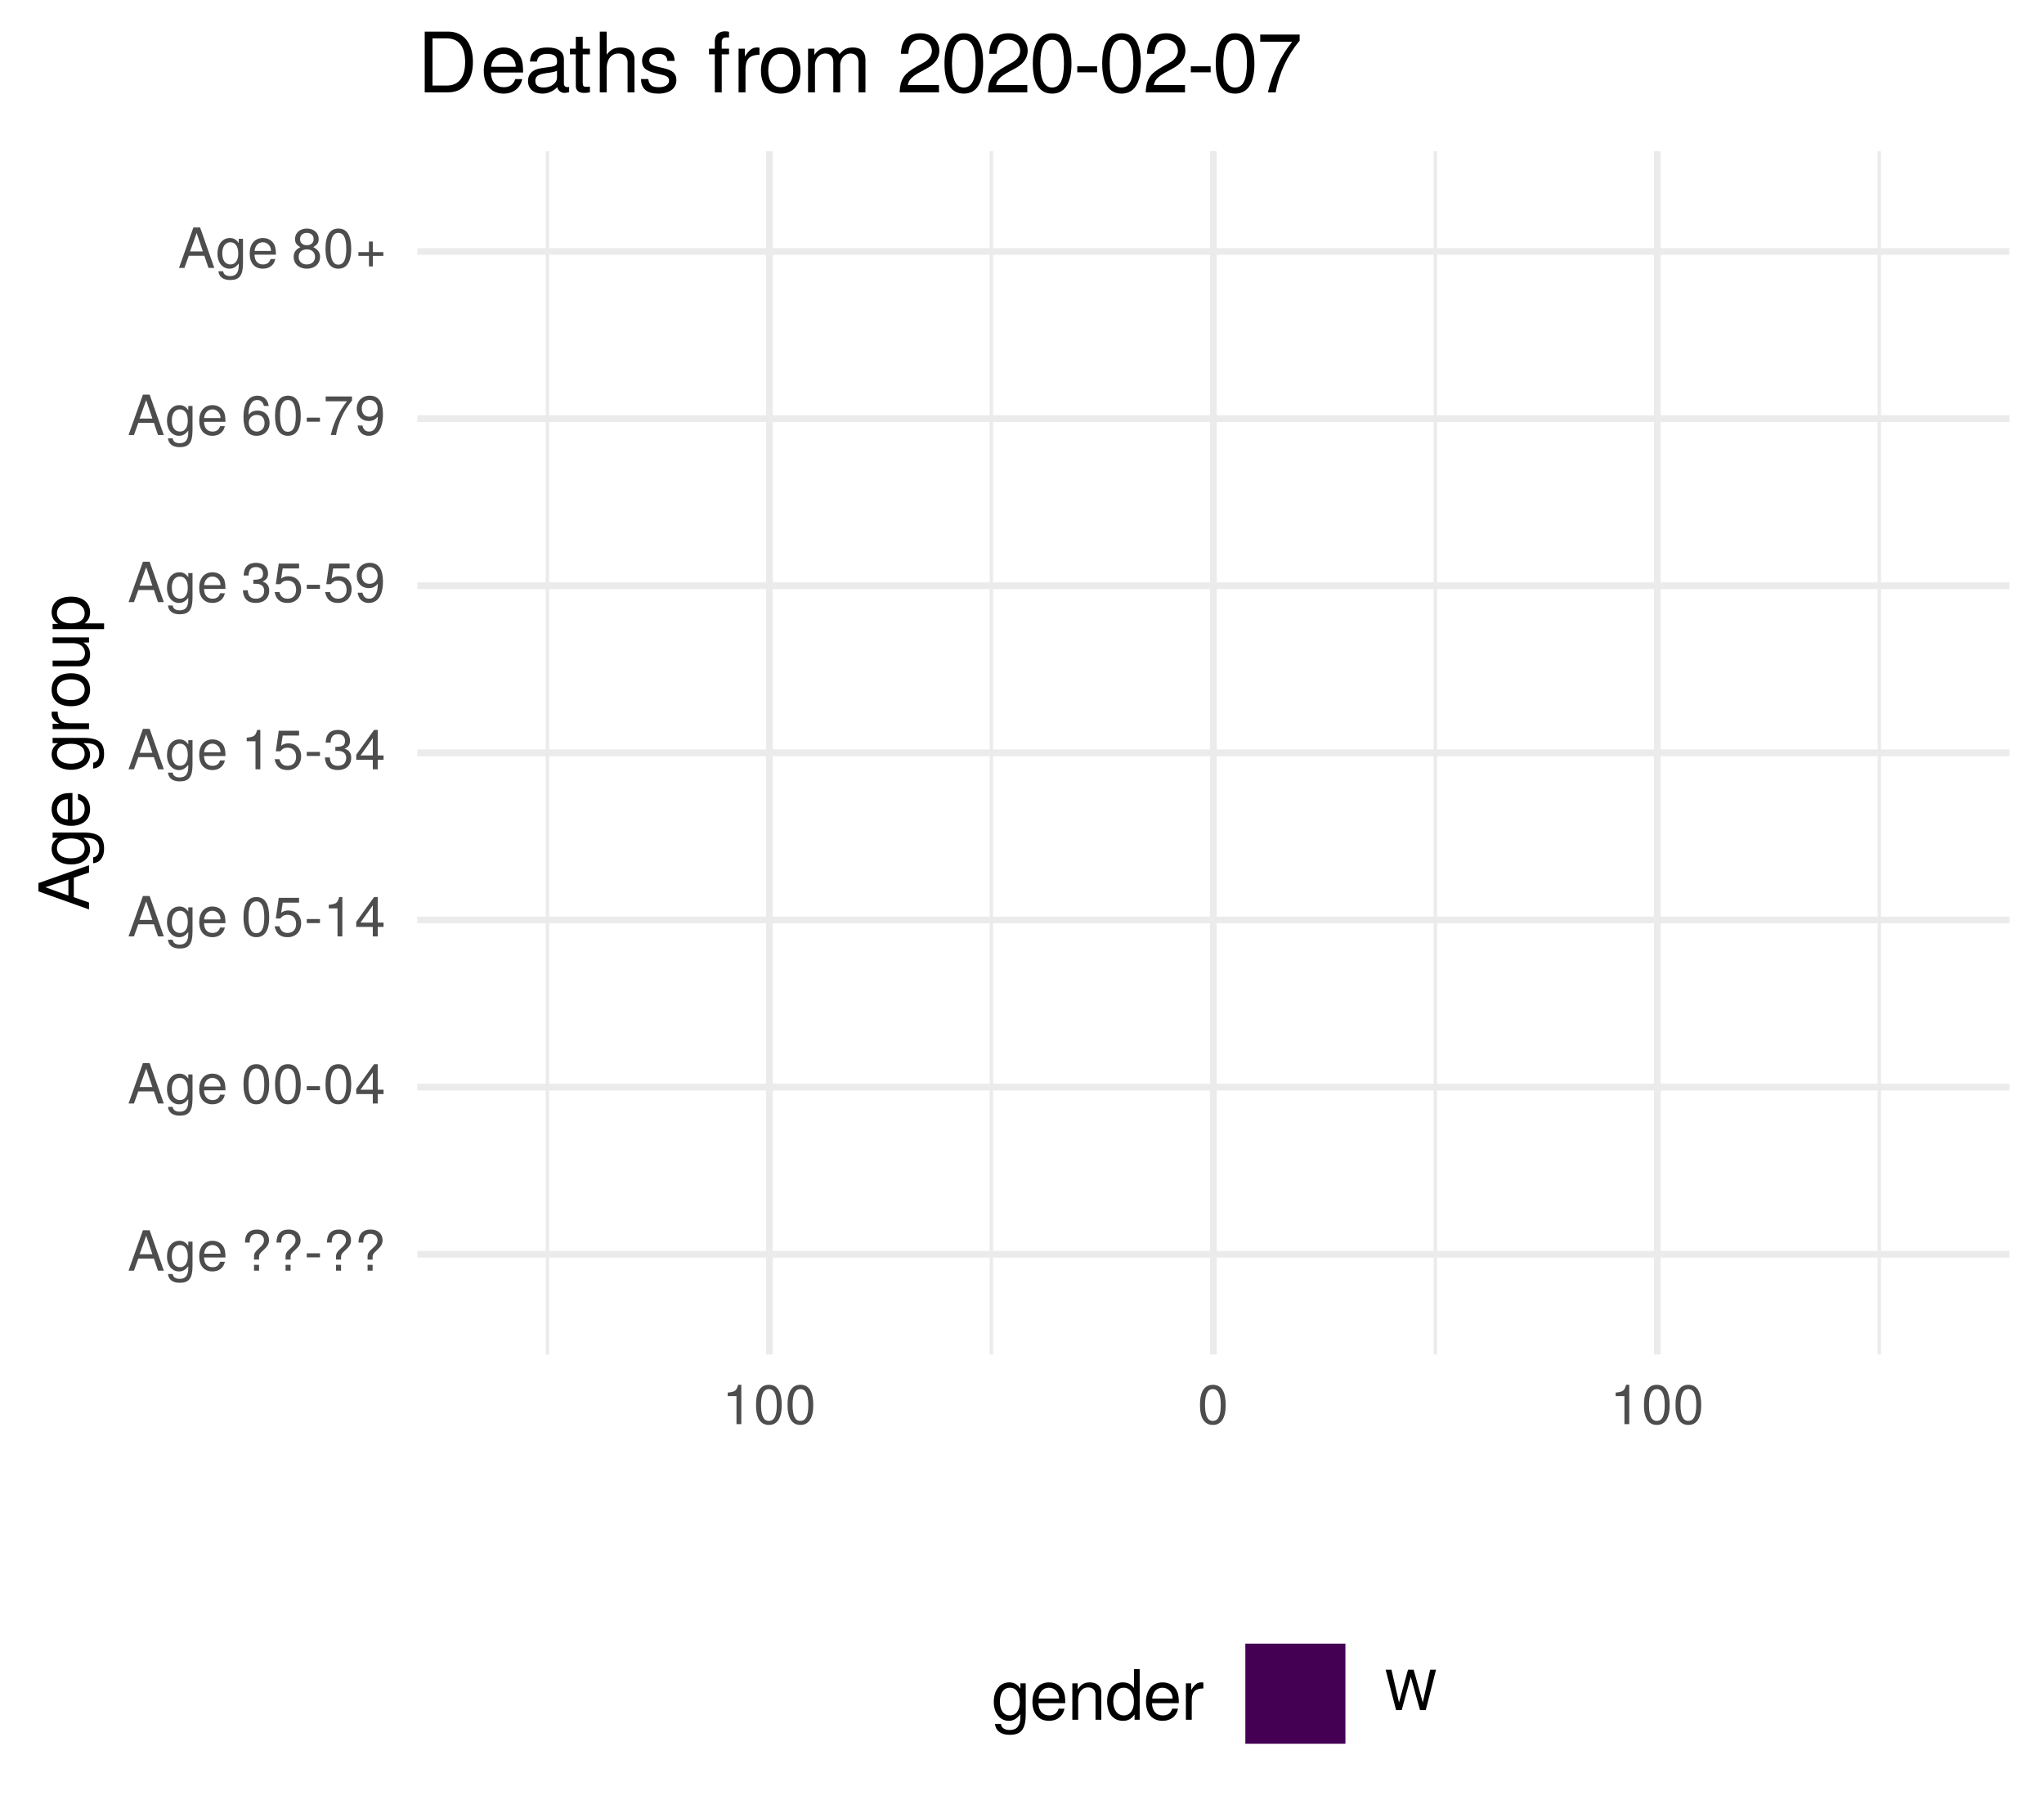
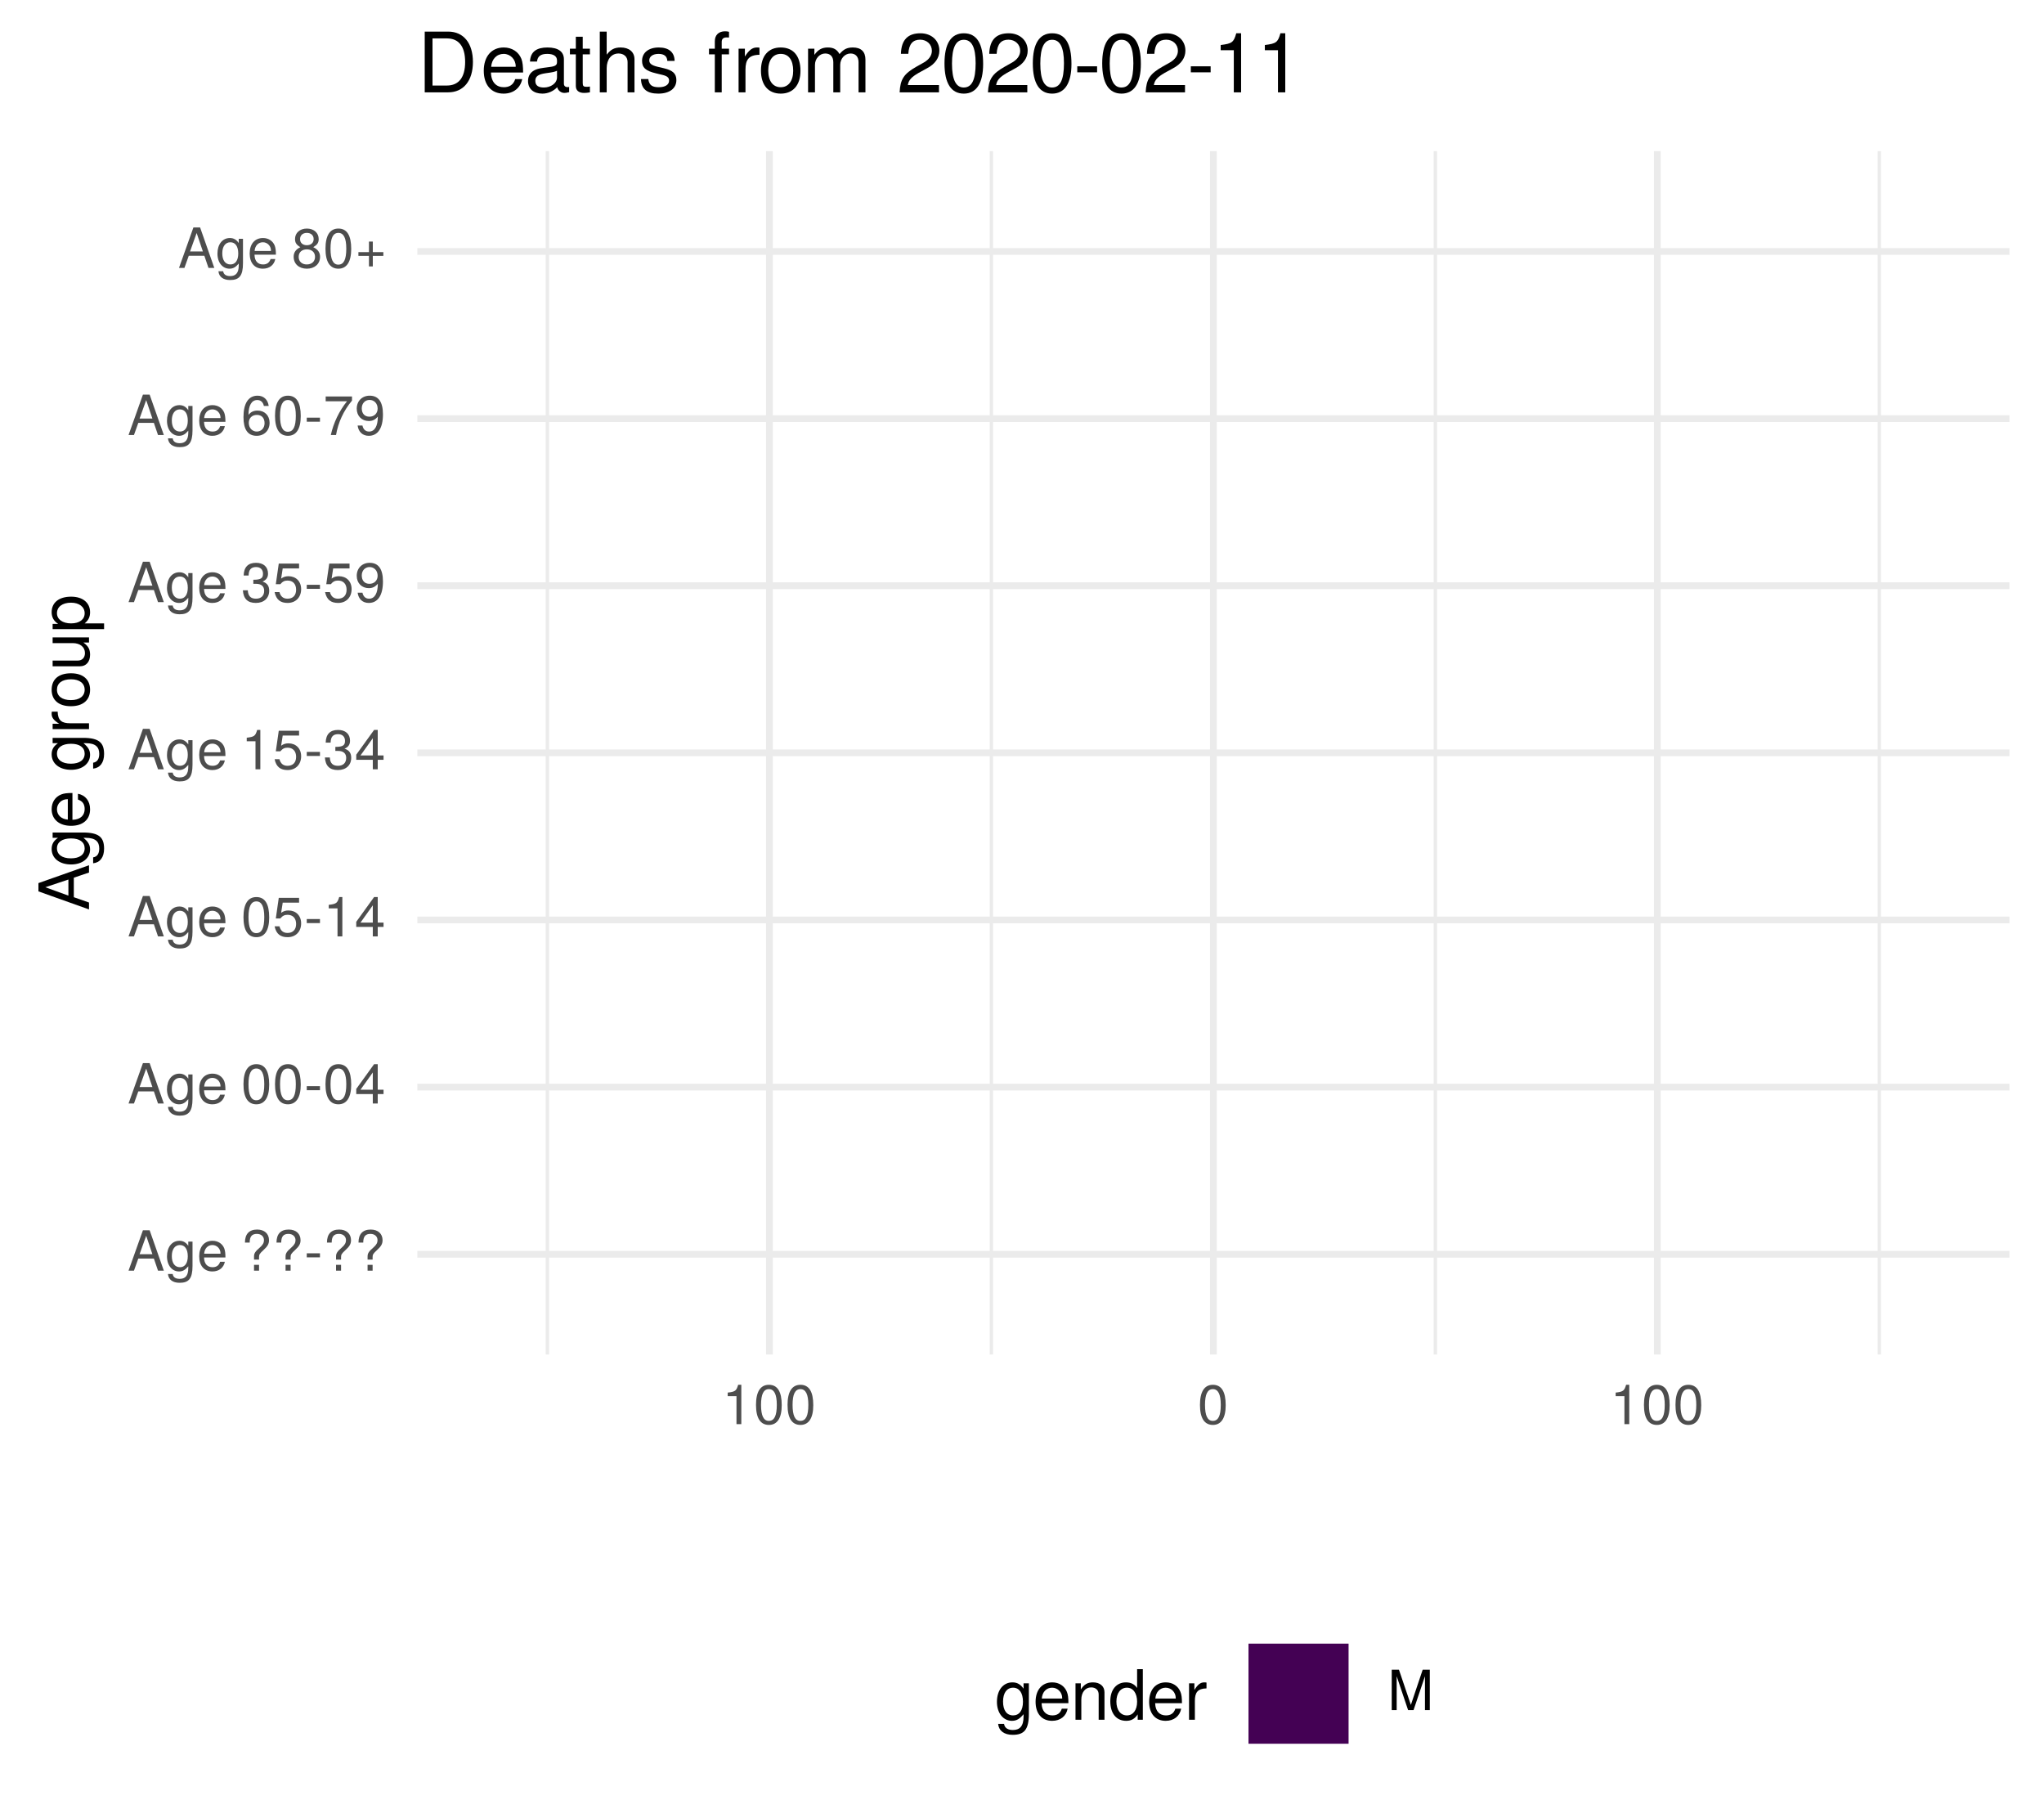
<svg xmlns="http://www.w3.org/2000/svg" xmlns:xlink="http://www.w3.org/1999/xlink" width="324pt" height="288pt" viewBox="0 0 324 288" version="1.1">
  <defs>
    <g>
      <symbol overflow="visible" id="glyph0-0">
        <path style="stroke:none;" d="" />
      </symbol>
      <symbol overflow="visible" id="glyph0-1">
        <path style="stroke:none;" d="M 5.75 0 L 3.5 -6.406 L 2.438 -6.406 L 0.156 0 L 1.016 0 L 1.703 -1.922 L 4.172 -1.922 L 4.828 0 Z M 3.938 -2.609 L 1.906 -2.609 L 2.953 -5.531 Z M 3.938 -2.609 " />
      </symbol>
      <symbol overflow="visible" id="glyph0-2">
        <path style="stroke:none;" d="M 4.297 -0.75 L 4.297 -4.609 L 3.625 -4.609 L 3.625 -3.938 C 3.25 -4.484 2.812 -4.734 2.219 -4.734 C 1.047 -4.734 0.25 -3.75 0.25 -2.266 C 0.25 -0.812 1.078 0.125 2.156 0.125 C 2.734 0.125 3.141 -0.109 3.625 -0.688 L 3.625 -0.391 C 3.625 0.828 3.125 1.297 2.266 1.297 C 1.688 1.297 1.234 1.094 1.156 0.531 L 0.406 0.531 C 0.484 1.406 1.156 1.922 2.25 1.922 C 3.688 1.922 4.297 1.281 4.297 -0.75 Z M 3.547 -2.281 C 3.547 -1.172 3.078 -0.547 2.312 -0.547 C 1.5 -0.547 1.016 -1.188 1.016 -2.312 C 1.016 -3.406 1.516 -4.062 2.297 -4.062 C 3.094 -4.062 3.547 -3.391 3.547 -2.281 Z M 3.547 -2.281 " />
      </symbol>
      <symbol overflow="visible" id="glyph0-3">
        <path style="stroke:none;" d="M 4.516 -2.094 C 4.516 -2.766 4.453 -3.188 4.328 -3.531 C 4.031 -4.281 3.328 -4.734 2.469 -4.734 C 1.172 -4.734 0.359 -3.797 0.359 -2.281 C 0.359 -0.766 1.156 0.125 2.453 0.125 C 3.5 0.125 4.234 -0.469 4.422 -1.406 L 3.672 -1.406 C 3.469 -0.797 3.062 -0.547 2.469 -0.547 C 1.703 -0.547 1.141 -1.031 1.125 -2.094 Z M 3.734 -2.75 C 3.734 -2.75 3.734 -2.703 3.719 -2.688 L 1.141 -2.688 C 1.203 -3.516 1.719 -4.062 2.453 -4.062 C 3.172 -4.062 3.734 -3.469 3.734 -2.75 Z M 3.734 -2.75 " />
      </symbol>
      <symbol overflow="visible" id="glyph0-4">
        <path style="stroke:none;" d="" />
      </symbol>
      <symbol overflow="visible" id="glyph0-5">
        <path style="stroke:none;" d="M 4.422 -4.828 C 4.422 -5.859 3.688 -6.516 2.547 -6.516 C 1.281 -6.516 0.609 -5.812 0.609 -4.453 L 1.359 -4.453 C 1.359 -5.422 1.719 -5.828 2.5 -5.828 C 3.172 -5.828 3.625 -5.422 3.625 -4.828 C 3.625 -4.422 3.438 -4.078 2.969 -3.672 C 2.453 -3.203 2.453 -3.203 2.297 -3 C 2.109 -2.75 2.047 -2.547 2.047 -2.234 L 2.047 -1.75 L 2.844 -1.75 L 2.844 -2.156 C 2.844 -2.547 2.938 -2.703 3.531 -3.25 C 4.203 -3.859 4.422 -4.25 4.422 -4.828 Z M 2.844 0 L 2.844 -0.922 L 2.047 -0.922 L 2.047 0 Z M 2.844 0 " />
      </symbol>
      <symbol overflow="visible" id="glyph0-6">
        <path style="stroke:none;" d="M 2.5 -2.109 L 2.5 -2.75 L 0.406 -2.75 L 0.406 -2.109 Z M 2.5 -2.109 " />
      </symbol>
      <symbol overflow="visible" id="glyph0-7">
        <path style="stroke:none;" d="M 4.453 -3 C 4.453 -5.156 3.781 -6.234 2.422 -6.234 C 1.078 -6.234 0.375 -5.141 0.375 -3.047 C 0.375 -0.953 1.078 0.125 2.422 0.125 C 3.734 0.125 4.453 -0.953 4.453 -3 Z M 3.672 -3.062 C 3.672 -1.297 3.266 -0.516 2.406 -0.516 C 1.578 -0.516 1.172 -1.344 1.172 -3.047 C 1.172 -4.75 1.578 -5.547 2.422 -5.547 C 3.25 -5.547 3.672 -4.734 3.672 -3.062 Z M 3.672 -3.062 " />
      </symbol>
      <symbol overflow="visible" id="glyph0-8">
        <path style="stroke:none;" d="M 4.578 -1.5 L 4.578 -2.188 L 3.656 -2.188 L 3.656 -6.234 L 3.078 -6.234 L 0.25 -2.312 L 0.25 -1.5 L 2.875 -1.5 L 2.875 0 L 3.656 0 L 3.656 -1.5 Z M 2.875 -2.188 L 0.922 -2.188 L 2.875 -4.922 Z M 2.875 -2.188 " />
      </symbol>
      <symbol overflow="visible" id="glyph0-9">
        <path style="stroke:none;" d="M 4.516 -2.062 C 4.516 -3.297 3.688 -4.109 2.5 -4.109 C 2.062 -4.109 1.703 -4 1.344 -3.734 L 1.594 -5.344 L 4.188 -5.344 L 4.188 -6.109 L 0.969 -6.109 L 0.5 -2.844 L 1.219 -2.844 C 1.578 -3.266 1.875 -3.422 2.359 -3.422 C 3.188 -3.422 3.719 -2.891 3.719 -1.969 C 3.719 -1.062 3.203 -0.547 2.359 -0.547 C 1.688 -0.547 1.266 -0.891 1.078 -1.594 L 0.312 -1.594 C 0.562 -0.359 1.266 0.125 2.375 0.125 C 3.641 0.125 4.516 -0.75 4.516 -2.062 Z M 4.516 -2.062 " />
      </symbol>
      <symbol overflow="visible" id="glyph0-10">
        <path style="stroke:none;" d="M 3.047 0 L 3.047 -6.234 L 2.547 -6.234 C 2.266 -5.281 2.094 -5.141 0.891 -5 L 0.891 -4.438 L 2.281 -4.438 L 2.281 0 Z M 3.047 0 " />
      </symbol>
      <symbol overflow="visible" id="glyph0-11">
        <path style="stroke:none;" d="M 4.453 -1.812 C 4.453 -2.562 4.141 -3.016 3.391 -3.266 C 3.969 -3.5 4.266 -3.891 4.266 -4.516 C 4.266 -5.594 3.547 -6.234 2.359 -6.234 C 1.109 -6.234 0.438 -5.547 0.406 -4.219 L 1.188 -4.219 C 1.203 -5.141 1.578 -5.562 2.375 -5.562 C 3.062 -5.562 3.469 -5.156 3.469 -4.5 C 3.469 -3.828 3.188 -3.547 1.938 -3.547 L 1.938 -2.906 L 2.359 -2.906 C 3.219 -2.906 3.656 -2.5 3.656 -1.797 C 3.656 -1.016 3.172 -0.547 2.359 -0.547 C 1.516 -0.547 1.109 -0.969 1.062 -1.875 L 0.281 -1.875 C 0.375 -0.5 1.062 0.125 2.344 0.125 C 3.625 0.125 4.453 -0.641 4.453 -1.812 Z M 4.453 -1.812 " />
      </symbol>
      <symbol overflow="visible" id="glyph0-12">
        <path style="stroke:none;" d="M 4.484 -3.266 C 4.484 -5.219 3.797 -6.234 2.375 -6.234 C 1.188 -6.234 0.328 -5.391 0.328 -4.172 C 0.328 -3.016 1.125 -2.219 2.25 -2.219 C 2.844 -2.219 3.266 -2.438 3.672 -2.922 C 3.672 -1.406 3.172 -0.547 2.281 -0.547 C 1.734 -0.547 1.359 -0.891 1.234 -1.5 L 0.469 -1.5 C 0.609 -0.469 1.281 0.125 2.234 0.125 C 3.688 0.125 4.484 -1.109 4.484 -3.266 Z M 3.641 -4.188 C 3.641 -3.422 3.094 -2.906 2.344 -2.906 C 1.594 -2.906 1.125 -3.391 1.125 -4.234 C 1.125 -5.016 1.656 -5.562 2.359 -5.562 C 3.094 -5.562 3.641 -5 3.641 -4.188 Z M 3.641 -4.188 " />
      </symbol>
      <symbol overflow="visible" id="glyph0-13">
        <path style="stroke:none;" d="M 4.516 -1.938 C 4.516 -3.094 3.719 -3.875 2.609 -3.875 C 1.984 -3.875 1.5 -3.641 1.172 -3.188 C 1.172 -4.703 1.672 -5.547 2.562 -5.547 C 3.109 -5.547 3.484 -5.203 3.609 -4.609 L 4.375 -4.609 C 4.234 -5.625 3.562 -6.234 2.609 -6.234 C 1.156 -6.234 0.375 -5.016 0.375 -2.844 C 0.375 -0.891 1.047 0.125 2.469 0.125 C 3.656 0.125 4.516 -0.719 4.516 -1.938 Z M 3.719 -1.875 C 3.719 -1.094 3.188 -0.547 2.484 -0.547 C 1.766 -0.547 1.219 -1.125 1.219 -1.922 C 1.219 -2.688 1.734 -3.188 2.5 -3.188 C 3.25 -3.188 3.719 -2.703 3.719 -1.875 Z M 3.719 -1.875 " />
      </symbol>
      <symbol overflow="visible" id="glyph0-14">
        <path style="stroke:none;" d="M 4.578 -5.453 L 4.578 -6.109 L 0.406 -6.109 L 0.406 -5.344 L 3.781 -5.344 C 2.531 -3.781 1.656 -1.953 1.219 0 L 2.047 0 C 2.391 -2.016 3.266 -3.891 4.578 -5.453 Z M 4.578 -5.453 " />
      </symbol>
      <symbol overflow="visible" id="glyph0-15">
        <path style="stroke:none;" d="M 4.516 -1.766 C 4.516 -2.453 4.156 -2.938 3.438 -3.281 C 4.078 -3.672 4.297 -3.984 4.297 -4.578 C 4.297 -5.547 3.531 -6.234 2.422 -6.234 C 1.312 -6.234 0.547 -5.547 0.547 -4.578 C 0.547 -4 0.75 -3.672 1.391 -3.281 C 0.672 -2.938 0.328 -2.453 0.328 -1.766 C 0.328 -0.625 1.188 0.125 2.422 0.125 C 3.656 0.125 4.516 -0.625 4.516 -1.766 Z M 3.5 -4.562 C 3.5 -3.969 3.062 -3.594 2.422 -3.594 C 1.766 -3.594 1.344 -3.969 1.344 -4.562 C 1.344 -5.156 1.766 -5.547 2.422 -5.547 C 3.078 -5.547 3.5 -5.156 3.5 -4.562 Z M 3.719 -1.75 C 3.719 -1.016 3.188 -0.547 2.406 -0.547 C 1.641 -0.547 1.125 -1.016 1.125 -1.75 C 1.125 -2.484 1.641 -2.938 2.422 -2.938 C 3.188 -2.938 3.719 -2.484 3.719 -1.75 Z M 3.719 -1.75 " />
      </symbol>
      <symbol overflow="visible" id="glyph0-16">
        <path style="stroke:none;" d="M 4.547 -1.906 L 4.547 -2.5 L 2.875 -2.5 L 2.875 -4.172 L 2.266 -4.172 L 2.266 -2.5 L 0.594 -2.5 L 0.594 -1.906 L 2.266 -1.906 L 2.266 -0.234 L 2.875 -0.234 L 2.875 -1.906 Z M 4.547 -1.906 " />
      </symbol>
      <symbol overflow="visible" id="glyph0-17">
-         <path style="stroke:none;" d="M 8.172 -6.406 L 7.25 -6.406 L 6.078 -1.203 L 4.625 -6.406 L 3.734 -6.406 L 2.312 -1.203 L 1.109 -6.406 L 0.188 -6.406 L 1.844 0 L 2.734 0 L 4.172 -5.266 L 5.641 0 L 6.547 0 Z M 8.172 -6.406 " />
+         <path style="stroke:none;" d="M 6.688 0 L 6.688 -6.406 L 5.562 -6.406 L 3.688 -0.828 L 1.797 -6.406 L 0.656 -6.406 L 0.656 0 L 1.438 0 L 1.438 -5.375 L 3.25 0 L 4.109 0 L 5.922 -5.375 L 5.922 0 Z M 6.688 0 " />
      </symbol>
      <symbol overflow="visible" id="glyph1-0">
        <path style="stroke:none;" d="" />
      </symbol>
      <symbol overflow="visible" id="glyph1-1">
        <path style="stroke:none;" d="M 0 -7.188 L -8.016 -4.359 L -8.016 -3.047 L 0 -0.188 L 0 -1.281 L -2.406 -2.125 L -2.406 -5.219 L 0 -6.031 Z M -3.266 -4.922 L -3.266 -2.375 L -6.922 -3.703 Z M -3.266 -4.922 " />
      </symbol>
      <symbol overflow="visible" id="glyph1-2">
        <path style="stroke:none;" d="M -0.953 -5.375 L -5.766 -5.375 L -5.766 -4.531 L -4.922 -4.531 C -5.609 -4.062 -5.922 -3.516 -5.922 -2.766 C -5.922 -1.312 -4.703 -0.312 -2.828 -0.312 C -1.016 -0.312 0.172 -1.344 0.172 -2.688 C 0.172 -3.422 -0.141 -3.922 -0.875 -4.531 L -0.484 -4.531 C 1.047 -4.531 1.625 -3.906 1.625 -2.844 C 1.625 -2.109 1.359 -1.547 0.656 -1.438 L 0.656 -0.5 C 1.75 -0.609 2.391 -1.453 2.391 -2.812 C 2.391 -4.609 1.594 -5.375 -0.953 -5.375 Z M -2.844 -4.438 C -1.469 -4.438 -0.688 -3.844 -0.688 -2.875 C -0.688 -1.875 -1.484 -1.281 -2.875 -1.281 C -4.266 -1.281 -5.078 -1.891 -5.078 -2.875 C -5.078 -3.859 -4.25 -4.438 -2.844 -4.438 Z M -2.844 -4.438 " />
      </symbol>
      <symbol overflow="visible" id="glyph1-3">
        <path style="stroke:none;" d="M -2.625 -5.641 C -3.453 -5.641 -3.984 -5.578 -4.406 -5.406 C -5.359 -5.031 -5.922 -4.156 -5.922 -3.078 C -5.922 -1.469 -4.734 -0.438 -2.844 -0.438 C -0.953 -0.438 0.172 -1.438 0.172 -3.062 C 0.172 -4.375 -0.578 -5.297 -1.75 -5.516 L -1.75 -4.594 C -0.984 -4.344 -0.688 -3.828 -0.688 -3.094 C -0.688 -2.141 -1.297 -1.422 -2.625 -1.391 Z M -3.438 -4.656 C -3.438 -4.656 -3.391 -4.656 -3.359 -4.656 L -3.359 -1.422 C -4.391 -1.5 -5.078 -2.141 -5.078 -3.062 C -5.078 -3.969 -4.328 -4.656 -3.438 -4.656 Z M -3.438 -4.656 " />
      </symbol>
      <symbol overflow="visible" id="glyph1-4">
        <path style="stroke:none;" d="" />
      </symbol>
      <symbol overflow="visible" id="glyph1-5">
        <path style="stroke:none;" d="M -4.969 -3.531 L -5.891 -3.531 C -5.922 -3.375 -5.922 -3.297 -5.922 -3.172 C -5.922 -2.578 -5.578 -2.141 -4.719 -1.609 L -5.766 -1.609 L -5.766 -0.766 L 0 -0.766 L 0 -1.688 L -2.984 -1.688 C -4.297 -1.688 -4.938 -2.109 -4.969 -3.531 Z M -4.969 -3.531 " />
      </symbol>
      <symbol overflow="visible" id="glyph1-6">
        <path style="stroke:none;" d="M -2.844 -5.609 C -4.828 -5.609 -5.922 -4.656 -5.922 -2.984 C -5.922 -1.375 -4.812 -0.391 -2.875 -0.391 C -0.953 -0.391 0.172 -1.359 0.172 -3 C 0.172 -4.625 -0.953 -5.609 -2.844 -5.609 Z M -2.844 -4.656 C -1.5 -4.656 -0.688 -4.016 -0.688 -3 C -0.688 -1.984 -1.484 -1.359 -2.875 -1.359 C -4.266 -1.359 -5.078 -1.984 -5.078 -3 C -5.078 -4.031 -4.281 -4.656 -2.844 -4.656 Z M -2.844 -4.656 " />
      </symbol>
      <symbol overflow="visible" id="glyph1-7">
        <path style="stroke:none;" d="M 0 -5.297 L -5.766 -5.297 L -5.766 -4.391 L -2.578 -4.391 C -1.406 -4.391 -0.641 -3.766 -0.641 -2.812 C -0.641 -2.094 -1.078 -1.625 -1.766 -1.625 L -5.766 -1.625 L -5.766 -0.719 L -1.406 -0.719 C -0.453 -0.719 0.172 -1.438 0.172 -2.547 C 0.172 -3.406 -0.125 -3.938 -0.891 -4.484 L 0 -4.484 Z M 0 -5.297 " />
      </symbol>
      <symbol overflow="visible" id="glyph1-8">
        <path style="stroke:none;" d="M -2.828 -5.75 C -4.766 -5.75 -5.922 -4.812 -5.922 -3.281 C -5.922 -2.5 -5.578 -1.875 -4.891 -1.438 L -5.766 -1.438 L -5.766 -0.609 L 2.391 -0.609 L 2.391 -1.516 L -0.688 -1.516 C -0.094 -2 0.172 -2.547 0.172 -3.281 C 0.172 -4.781 -0.984 -5.75 -2.828 -5.75 Z M -2.844 -4.797 C -1.547 -4.797 -0.688 -4.125 -0.688 -3.125 C -0.688 -2.156 -1.484 -1.516 -2.844 -1.516 C -4.188 -1.516 -5.078 -2.156 -5.078 -3.125 C -5.078 -4.141 -4.219 -4.797 -2.844 -4.797 Z M -2.844 -4.797 " />
      </symbol>
      <symbol overflow="visible" id="glyph2-0">
        <path style="stroke:none;" d="" />
      </symbol>
      <symbol overflow="visible" id="glyph2-1">
        <path style="stroke:none;" d="M 5.375 -0.953 L 5.375 -5.766 L 4.531 -5.766 L 4.531 -4.922 C 4.062 -5.609 3.516 -5.922 2.766 -5.922 C 1.312 -5.922 0.312 -4.703 0.312 -2.828 C 0.312 -1.016 1.344 0.172 2.688 0.172 C 3.422 0.172 3.922 -0.141 4.531 -0.875 L 4.531 -0.484 C 4.531 1.047 3.906 1.625 2.844 1.625 C 2.109 1.625 1.547 1.359 1.438 0.656 L 0.5 0.656 C 0.609 1.75 1.453 2.391 2.812 2.391 C 4.609 2.391 5.375 1.594 5.375 -0.953 Z M 4.438 -2.844 C 4.438 -1.469 3.844 -0.688 2.875 -0.688 C 1.875 -0.688 1.281 -1.484 1.281 -2.875 C 1.281 -4.266 1.891 -5.078 2.875 -5.078 C 3.859 -5.078 4.438 -4.25 4.438 -2.844 Z M 4.438 -2.844 " />
      </symbol>
      <symbol overflow="visible" id="glyph2-2">
        <path style="stroke:none;" d="M 5.641 -2.625 C 5.641 -3.453 5.578 -3.984 5.406 -4.406 C 5.031 -5.359 4.156 -5.922 3.078 -5.922 C 1.469 -5.922 0.438 -4.734 0.438 -2.844 C 0.438 -0.953 1.438 0.172 3.062 0.172 C 4.375 0.172 5.297 -0.578 5.516 -1.75 L 4.594 -1.75 C 4.344 -0.984 3.828 -0.688 3.094 -0.688 C 2.141 -0.688 1.422 -1.297 1.391 -2.625 Z M 4.656 -3.438 C 4.656 -3.438 4.656 -3.391 4.656 -3.359 L 1.422 -3.359 C 1.5 -4.391 2.141 -5.078 3.062 -5.078 C 3.969 -5.078 4.656 -4.328 4.656 -3.438 Z M 4.656 -3.438 " />
      </symbol>
      <symbol overflow="visible" id="glyph2-3">
        <path style="stroke:none;" d="M 5.359 0 L 5.359 -4.359 C 5.359 -5.312 4.641 -5.922 3.531 -5.922 C 2.672 -5.922 2.125 -5.594 1.609 -4.797 L 1.609 -5.766 L 0.766 -5.766 L 0.766 0 L 1.688 0 L 1.688 -3.172 C 1.688 -4.359 2.328 -5.125 3.25 -5.125 C 3.984 -5.125 4.438 -4.688 4.438 -4 L 4.438 0 Z M 5.359 0 " />
      </symbol>
      <symbol overflow="visible" id="glyph2-4">
        <path style="stroke:none;" d="M 5.438 0 L 5.438 -8.016 L 4.531 -8.016 L 4.531 -5.031 C 4.141 -5.625 3.531 -5.922 2.766 -5.922 C 1.266 -5.922 0.281 -4.781 0.281 -2.938 C 0.281 -0.984 1.25 0.172 2.797 0.172 C 3.594 0.172 4.141 -0.125 4.625 -0.844 L 4.625 0 Z M 4.531 -2.859 C 4.531 -1.531 3.891 -0.688 2.922 -0.688 C 1.906 -0.688 1.25 -1.547 1.25 -2.875 C 1.25 -4.219 1.906 -5.078 2.922 -5.078 C 3.906 -5.078 4.531 -4.188 4.531 -2.859 Z M 4.531 -2.859 " />
      </symbol>
      <symbol overflow="visible" id="glyph2-5">
        <path style="stroke:none;" d="M 3.531 -4.969 L 3.531 -5.891 C 3.375 -5.922 3.297 -5.922 3.172 -5.922 C 2.578 -5.922 2.141 -5.578 1.609 -4.719 L 1.609 -5.766 L 0.766 -5.766 L 0.766 0 L 1.688 0 L 1.688 -2.984 C 1.688 -4.297 2.109 -4.938 3.531 -4.969 Z M 3.531 -4.969 " />
      </symbol>
      <symbol overflow="visible" id="glyph3-0">
        <path style="stroke:none;" d="" />
      </symbol>
      <symbol overflow="visible" id="glyph3-1">
        <path style="stroke:none;" d="M 8.812 -4.812 C 8.812 -7.797 7.328 -9.625 4.891 -9.625 L 1.172 -9.625 L 1.172 0 L 4.891 0 C 7.312 0 8.812 -1.828 8.812 -4.812 Z M 7.578 -4.812 C 7.578 -2.375 6.578 -1.078 4.672 -1.078 L 2.406 -1.078 L 2.406 -8.547 L 4.672 -8.547 C 6.578 -8.547 7.578 -7.266 7.578 -4.812 Z M 7.578 -4.812 " />
      </symbol>
      <symbol overflow="visible" id="glyph3-2">
        <path style="stroke:none;" d="M 6.766 -3.141 C 6.766 -4.141 6.688 -4.781 6.5 -5.297 C 6.047 -6.438 4.984 -7.109 3.703 -7.109 C 1.766 -7.109 0.531 -5.688 0.531 -3.422 C 0.531 -1.156 1.734 0.203 3.672 0.203 C 5.25 0.203 6.344 -0.703 6.625 -2.094 L 5.516 -2.094 C 5.219 -1.188 4.594 -0.812 3.703 -0.812 C 2.562 -0.812 1.703 -1.562 1.672 -3.141 Z M 5.594 -4.125 C 5.594 -4.125 5.594 -4.062 5.578 -4.047 L 1.703 -4.047 C 1.797 -5.266 2.578 -6.094 3.688 -6.094 C 4.766 -6.094 5.594 -5.203 5.594 -4.125 Z M 5.594 -4.125 " />
      </symbol>
      <symbol overflow="visible" id="glyph3-3">
        <path style="stroke:none;" d="M 7.062 -0.031 L 7.062 -0.859 C 6.938 -0.828 6.891 -0.828 6.828 -0.828 C 6.438 -0.828 6.234 -1.031 6.234 -1.375 L 6.234 -5.234 C 6.234 -6.453 5.328 -7.109 3.625 -7.109 C 1.953 -7.109 0.922 -6.469 0.859 -4.875 L 1.969 -4.875 C 2.062 -5.719 2.562 -6.094 3.594 -6.094 C 4.578 -6.094 5.141 -5.734 5.141 -5.062 L 5.141 -4.781 C 5.141 -4.312 4.859 -4.125 3.984 -4.016 C 2.422 -3.812 2.188 -3.766 1.766 -3.594 C 0.969 -3.266 0.547 -2.641 0.547 -1.797 C 0.547 -0.547 1.422 0.203 2.828 0.203 C 3.703 0.203 4.562 -0.172 5.172 -0.812 C 5.297 -0.297 5.766 0.094 6.312 0.094 C 6.531 0.094 6.703 0.062 7.062 -0.031 Z M 5.141 -2.391 C 5.141 -1.406 4.125 -0.766 3.062 -0.766 C 2.203 -0.766 1.703 -1.062 1.703 -1.828 C 1.703 -2.547 2.188 -2.859 3.359 -3.031 C 4.531 -3.188 4.766 -3.25 5.141 -3.422 Z M 5.141 -2.391 " />
      </symbol>
      <symbol overflow="visible" id="glyph3-4">
        <path style="stroke:none;" d="M 3.359 0 L 3.359 -0.922 C 3.203 -0.891 3.031 -0.875 2.828 -0.875 C 2.344 -0.875 2.219 -1 2.219 -1.484 L 2.219 -6.016 L 3.359 -6.016 L 3.359 -6.922 L 2.219 -6.922 L 2.219 -8.812 L 1.125 -8.812 L 1.125 -6.922 L 0.188 -6.922 L 0.188 -6.016 L 1.125 -6.016 L 1.125 -1 C 1.125 -0.297 1.594 0.094 2.453 0.094 C 2.719 0.094 2.984 0.062 3.359 0 Z M 3.359 0 " />
      </symbol>
      <symbol overflow="visible" id="glyph3-5">
        <path style="stroke:none;" d="M 6.422 0 L 6.422 -5.234 C 6.422 -6.391 5.578 -7.109 4.234 -7.109 C 3.266 -7.109 2.672 -6.812 2.016 -5.969 L 2.016 -9.625 L 0.922 -9.625 L 0.922 0 L 2.016 0 L 2.016 -3.812 C 2.016 -5.234 2.766 -6.156 3.891 -6.156 C 4.672 -6.156 5.328 -5.703 5.328 -4.797 L 5.328 0 Z M 6.422 0 " />
      </symbol>
      <symbol overflow="visible" id="glyph3-6">
        <path style="stroke:none;" d="M 6.062 -1.938 C 6.062 -2.969 5.484 -3.484 4.109 -3.812 L 3.047 -4.062 C 2.156 -4.281 1.766 -4.562 1.766 -5.062 C 1.766 -5.688 2.344 -6.094 3.234 -6.094 C 4.125 -6.094 4.594 -5.719 4.625 -4.984 L 5.781 -4.984 C 5.766 -6.344 4.875 -7.109 3.281 -7.109 C 1.656 -7.109 0.625 -6.281 0.625 -5 C 0.625 -3.922 1.172 -3.406 2.812 -3.016 L 3.844 -2.766 C 4.609 -2.578 4.906 -2.344 4.906 -1.844 C 4.906 -1.203 4.266 -0.812 3.297 -0.812 C 2.312 -0.812 1.75 -1.062 1.609 -2.109 L 0.453 -2.109 C 0.5 -0.516 1.406 0.203 3.203 0.203 C 4.953 0.203 6.062 -0.609 6.062 -1.938 Z M 6.062 -1.938 " />
      </symbol>
      <symbol overflow="visible" id="glyph3-7">
        <path style="stroke:none;" d="" />
      </symbol>
      <symbol overflow="visible" id="glyph3-8">
        <path style="stroke:none;" d="M 3.406 -6.016 L 3.406 -6.922 L 2.25 -6.922 L 2.25 -8 C 2.25 -8.469 2.516 -8.703 3.031 -8.703 C 3.109 -8.703 3.156 -8.703 3.406 -8.688 L 3.406 -9.594 C 3.156 -9.656 3.016 -9.672 2.781 -9.672 C 1.766 -9.672 1.156 -9.078 1.156 -8.094 L 1.156 -6.922 L 0.234 -6.922 L 0.234 -6.016 L 1.156 -6.016 L 1.156 0 L 2.25 0 L 2.25 -6.016 Z M 3.406 -6.016 " />
      </symbol>
      <symbol overflow="visible" id="glyph3-9">
        <path style="stroke:none;" d="M 4.234 -5.953 L 4.234 -7.078 C 4.047 -7.109 3.969 -7.109 3.812 -7.109 C 3.109 -7.109 2.562 -6.688 1.922 -5.672 L 1.922 -6.922 L 0.922 -6.922 L 0.922 0 L 2.016 0 L 2.016 -3.594 C 2.016 -5.156 2.531 -5.922 4.234 -5.953 Z M 4.234 -5.953 " />
      </symbol>
      <symbol overflow="visible" id="glyph3-10">
        <path style="stroke:none;" d="M 6.734 -3.406 C 6.734 -5.797 5.578 -7.109 3.594 -7.109 C 1.656 -7.109 0.469 -5.781 0.469 -3.453 C 0.469 -1.141 1.641 0.203 3.609 0.203 C 5.547 0.203 6.734 -1.141 6.734 -3.406 Z M 5.578 -3.422 C 5.578 -1.797 4.812 -0.812 3.609 -0.812 C 2.375 -0.812 1.625 -1.781 1.625 -3.453 C 1.625 -5.125 2.375 -6.094 3.609 -6.094 C 4.844 -6.094 5.578 -5.141 5.578 -3.422 Z M 5.578 -3.422 " />
      </symbol>
      <symbol overflow="visible" id="glyph3-11">
        <path style="stroke:none;" d="M 10.031 0 L 10.031 -5.188 C 10.031 -6.438 9.344 -7.109 8.047 -7.109 C 7.125 -7.109 6.578 -6.844 5.922 -6.062 C 5.516 -6.797 4.969 -7.109 4.062 -7.109 C 3.141 -7.109 2.531 -6.766 1.938 -5.938 L 1.938 -6.922 L 0.938 -6.922 L 0.938 0 L 2.031 0 L 2.031 -4.344 C 2.031 -5.344 2.766 -6.156 3.656 -6.156 C 4.469 -6.156 4.938 -5.656 4.938 -4.766 L 4.938 0 L 6.031 0 L 6.031 -4.344 C 6.031 -5.344 6.766 -6.156 7.672 -6.156 C 8.469 -6.156 8.938 -5.641 8.938 -4.766 L 8.938 0 Z M 10.031 0 " />
      </symbol>
      <symbol overflow="visible" id="glyph3-12">
        <path style="stroke:none;" d="M 6.75 -6.609 C 6.75 -8.203 5.516 -9.359 3.75 -9.359 C 1.828 -9.359 0.719 -8.391 0.656 -6.109 L 1.828 -6.109 C 1.922 -7.688 2.562 -8.344 3.703 -8.344 C 4.766 -8.344 5.562 -7.594 5.562 -6.594 C 5.562 -5.844 5.125 -5.219 4.297 -4.734 L 3.078 -4.047 C 1.125 -2.938 0.547 -2.062 0.453 0 L 6.688 0 L 6.688 -1.156 L 1.75 -1.156 C 1.875 -1.922 2.297 -2.406 3.453 -3.078 L 4.766 -3.797 C 6.078 -4.484 6.75 -5.469 6.75 -6.609 Z M 6.75 -6.609 " />
      </symbol>
      <symbol overflow="visible" id="glyph3-13">
        <path style="stroke:none;" d="M 6.688 -4.5 C 6.688 -7.75 5.672 -9.359 3.625 -9.359 C 1.609 -9.359 0.562 -7.719 0.562 -4.578 C 0.562 -1.422 1.625 0.203 3.625 0.203 C 5.609 0.203 6.688 -1.422 6.688 -4.5 Z M 5.5 -4.609 C 5.5 -1.953 4.891 -0.766 3.609 -0.766 C 2.375 -0.766 1.75 -2 1.75 -4.562 C 1.75 -7.125 2.375 -8.328 3.625 -8.328 C 4.891 -8.328 5.5 -7.109 5.5 -4.609 Z M 5.5 -4.609 " />
      </symbol>
      <symbol overflow="visible" id="glyph3-14">
        <path style="stroke:none;" d="M 3.75 -3.172 L 3.75 -4.125 L 0.609 -4.125 L 0.609 -3.172 Z M 3.75 -3.172 " />
      </symbol>
      <symbol overflow="visible" id="glyph3-15">
-         <path style="stroke:none;" d="M 6.859 -8.188 L 6.859 -9.156 L 0.609 -9.156 L 0.609 -8.016 L 5.672 -8.016 C 3.797 -5.672 2.484 -2.938 1.828 0 L 3.062 0 C 3.578 -3.031 4.891 -5.844 6.859 -8.188 Z M 6.859 -8.188 " />
+         <path style="stroke:none;" d="M 4.578 0 L 4.578 -9.359 L 3.812 -9.359 C 3.406 -7.922 3.141 -7.719 1.344 -7.5 L 1.344 -6.672 L 3.422 -6.672 L 3.422 0 Z M 4.578 0 " />
      </symbol>
    </g>
    <clipPath id="clip1">
      <path d="M 86 23.957 L 88 23.957 L 88 214.648 L 86 214.648 Z M 86 23.957 " />
    </clipPath>
    <clipPath id="clip2">
      <path d="M 156 23.957 L 158 23.957 L 158 214.648 L 156 214.648 Z M 156 23.957 " />
    </clipPath>
    <clipPath id="clip3">
      <path d="M 227 23.957 L 228 23.957 L 228 214.648 L 227 214.648 Z M 227 23.957 " />
    </clipPath>
    <clipPath id="clip4">
      <path d="M 297 23.957 L 299 23.957 L 299 214.648 L 297 214.648 Z M 297 23.957 " />
    </clipPath>
    <clipPath id="clip5">
      <path d="M 66.152 198 L 318.523 198 L 318.523 200 L 66.152 200 Z M 66.152 198 " />
    </clipPath>
    <clipPath id="clip6">
      <path d="M 66.152 171 L 318.523 171 L 318.523 173 L 66.152 173 Z M 66.152 171 " />
    </clipPath>
    <clipPath id="clip7">
      <path d="M 66.152 145 L 318.523 145 L 318.523 147 L 66.152 147 Z M 66.152 145 " />
    </clipPath>
    <clipPath id="clip8">
      <path d="M 66.152 118 L 318.523 118 L 318.523 120 L 66.152 120 Z M 66.152 118 " />
    </clipPath>
    <clipPath id="clip9">
      <path d="M 66.152 92 L 318.523 92 L 318.523 94 L 66.152 94 Z M 66.152 92 " />
    </clipPath>
    <clipPath id="clip10">
      <path d="M 66.152 65 L 318.523 65 L 318.523 67 L 66.152 67 Z M 66.152 65 " />
    </clipPath>
    <clipPath id="clip11">
      <path d="M 66.152 39 L 318.523 39 L 318.523 41 L 66.152 41 Z M 66.152 39 " />
    </clipPath>
    <clipPath id="clip12">
      <path d="M 121 23.957 L 123 23.957 L 123 214.648 L 121 214.648 Z M 121 23.957 " />
    </clipPath>
    <clipPath id="clip13">
      <path d="M 191 23.957 L 193 23.957 L 193 214.648 L 191 214.648 Z M 191 23.957 " />
    </clipPath>
    <clipPath id="clip14">
      <path d="M 262 23.957 L 264 23.957 L 264 214.648 L 262 214.648 Z M 262 23.957 " />
    </clipPath>
  </defs>
-   <g id="surface3916">
+   <g id="surface3926">
    <rect x="0" y="0" width="324" height="288" style="fill:rgb(100%,100%,100%);fill-opacity:1;stroke:none;" />
    <g clip-path="url(#clip1)" clip-rule="nonzero">
      <path style="fill:none;stroke-width:0.533;stroke-linecap:butt;stroke-linejoin:round;stroke:rgb(92.157%,92.157%,92.157%);stroke-opacity:1;stroke-miterlimit:10;" d="M 86.77 214.652 L 86.77 23.957 " />
    </g>
    <g clip-path="url(#clip2)" clip-rule="nonzero">
      <path style="fill:none;stroke-width:0.533;stroke-linecap:butt;stroke-linejoin:round;stroke:rgb(92.157%,92.157%,92.157%);stroke-opacity:1;stroke-miterlimit:10;" d="M 157.148 214.652 L 157.148 23.957 " />
    </g>
    <g clip-path="url(#clip3)" clip-rule="nonzero">
      <path style="fill:none;stroke-width:0.533;stroke-linecap:butt;stroke-linejoin:round;stroke:rgb(92.157%,92.157%,92.157%);stroke-opacity:1;stroke-miterlimit:10;" d="M 227.523 214.652 L 227.523 23.957 " />
    </g>
    <g clip-path="url(#clip4)" clip-rule="nonzero">
      <path style="fill:none;stroke-width:0.533;stroke-linecap:butt;stroke-linejoin:round;stroke:rgb(92.157%,92.157%,92.157%);stroke-opacity:1;stroke-miterlimit:10;" d="M 297.898 214.652 L 297.898 23.957 " />
    </g>
    <g clip-path="url(#clip5)" clip-rule="nonzero">
      <path style="fill:none;stroke-width:1.067;stroke-linecap:butt;stroke-linejoin:round;stroke:rgb(92.157%,92.157%,92.157%);stroke-opacity:1;stroke-miterlimit:10;" d="M 66.152 198.762 L 318.52 198.762 " />
    </g>
    <g clip-path="url(#clip6)" clip-rule="nonzero">
      <path style="fill:none;stroke-width:1.067;stroke-linecap:butt;stroke-linejoin:round;stroke:rgb(92.157%,92.157%,92.157%);stroke-opacity:1;stroke-miterlimit:10;" d="M 66.152 172.273 L 318.52 172.273 " />
    </g>
    <g clip-path="url(#clip7)" clip-rule="nonzero">
      <path style="fill:none;stroke-width:1.067;stroke-linecap:butt;stroke-linejoin:round;stroke:rgb(92.157%,92.157%,92.157%);stroke-opacity:1;stroke-miterlimit:10;" d="M 66.152 145.789 L 318.52 145.789 " />
    </g>
    <g clip-path="url(#clip8)" clip-rule="nonzero">
      <path style="fill:none;stroke-width:1.067;stroke-linecap:butt;stroke-linejoin:round;stroke:rgb(92.157%,92.157%,92.157%);stroke-opacity:1;stroke-miterlimit:10;" d="M 66.152 119.305 L 318.52 119.305 " />
    </g>
    <g clip-path="url(#clip9)" clip-rule="nonzero">
      <path style="fill:none;stroke-width:1.067;stroke-linecap:butt;stroke-linejoin:round;stroke:rgb(92.157%,92.157%,92.157%);stroke-opacity:1;stroke-miterlimit:10;" d="M 66.152 92.82 L 318.52 92.82 " />
    </g>
    <g clip-path="url(#clip10)" clip-rule="nonzero">
      <path style="fill:none;stroke-width:1.067;stroke-linecap:butt;stroke-linejoin:round;stroke:rgb(92.157%,92.157%,92.157%);stroke-opacity:1;stroke-miterlimit:10;" d="M 66.152 66.336 L 318.52 66.336 " />
    </g>
    <g clip-path="url(#clip11)" clip-rule="nonzero">
      <path style="fill:none;stroke-width:1.067;stroke-linecap:butt;stroke-linejoin:round;stroke:rgb(92.157%,92.157%,92.157%);stroke-opacity:1;stroke-miterlimit:10;" d="M 66.152 39.852 L 318.52 39.852 " />
    </g>
    <g clip-path="url(#clip12)" clip-rule="nonzero">
      <path style="fill:none;stroke-width:1.067;stroke-linecap:butt;stroke-linejoin:round;stroke:rgb(92.157%,92.157%,92.157%);stroke-opacity:1;stroke-miterlimit:10;" d="M 121.961 214.652 L 121.961 23.957 " />
    </g>
    <g clip-path="url(#clip13)" clip-rule="nonzero">
      <path style="fill:none;stroke-width:1.067;stroke-linecap:butt;stroke-linejoin:round;stroke:rgb(92.157%,92.157%,92.157%);stroke-opacity:1;stroke-miterlimit:10;" d="M 192.336 214.652 L 192.336 23.957 " />
    </g>
    <g clip-path="url(#clip14)" clip-rule="nonzero">
      <path style="fill:none;stroke-width:1.067;stroke-linecap:butt;stroke-linejoin:round;stroke:rgb(92.157%,92.157%,92.157%);stroke-opacity:1;stroke-miterlimit:10;" d="M 262.711 214.652 L 262.711 23.957 " />
    </g>
    <g style="fill:rgb(30.196%,30.196%,30.196%);fill-opacity:1;">
      <use xlink:href="#glyph0-1" x="20.219" y="201.364" />
      <use xlink:href="#glyph0-2" x="26.219" y="201.364" />
      <use xlink:href="#glyph0-3" x="31.219" y="201.364" />
      <use xlink:href="#glyph0-4" x="36.219" y="201.364" />
      <use xlink:href="#glyph0-5" x="38.219" y="201.364" />
      <use xlink:href="#glyph0-5" x="43.219" y="201.364" />
      <use xlink:href="#glyph0-6" x="48.219" y="201.364" />
      <use xlink:href="#glyph0-5" x="51.219" y="201.364" />
      <use xlink:href="#glyph0-5" x="56.219" y="201.364" />
    </g>
    <g style="fill:rgb(30.196%,30.196%,30.196%);fill-opacity:1;">
      <use xlink:href="#glyph0-1" x="20.219" y="174.876" />
      <use xlink:href="#glyph0-2" x="26.219" y="174.876" />
      <use xlink:href="#glyph0-3" x="31.219" y="174.876" />
      <use xlink:href="#glyph0-4" x="36.219" y="174.876" />
      <use xlink:href="#glyph0-7" x="38.219" y="174.876" />
      <use xlink:href="#glyph0-7" x="43.219" y="174.876" />
      <use xlink:href="#glyph0-6" x="48.219" y="174.876" />
      <use xlink:href="#glyph0-7" x="51.219" y="174.876" />
      <use xlink:href="#glyph0-8" x="56.219" y="174.876" />
    </g>
    <g style="fill:rgb(30.196%,30.196%,30.196%);fill-opacity:1;">
      <use xlink:href="#glyph0-1" x="20.219" y="148.392" />
      <use xlink:href="#glyph0-2" x="26.219" y="148.392" />
      <use xlink:href="#glyph0-3" x="31.219" y="148.392" />
      <use xlink:href="#glyph0-4" x="36.219" y="148.392" />
      <use xlink:href="#glyph0-7" x="38.219" y="148.392" />
      <use xlink:href="#glyph0-9" x="43.219" y="148.392" />
      <use xlink:href="#glyph0-6" x="48.219" y="148.392" />
      <use xlink:href="#glyph0-10" x="51.219" y="148.392" />
      <use xlink:href="#glyph0-8" x="56.219" y="148.392" />
    </g>
    <g style="fill:rgb(30.196%,30.196%,30.196%);fill-opacity:1;">
      <use xlink:href="#glyph0-1" x="20.219" y="121.907" />
      <use xlink:href="#glyph0-2" x="26.219" y="121.907" />
      <use xlink:href="#glyph0-3" x="31.219" y="121.907" />
      <use xlink:href="#glyph0-4" x="36.219" y="121.907" />
      <use xlink:href="#glyph0-10" x="38.219" y="121.907" />
      <use xlink:href="#glyph0-9" x="43.219" y="121.907" />
      <use xlink:href="#glyph0-6" x="48.219" y="121.907" />
      <use xlink:href="#glyph0-11" x="51.219" y="121.907" />
      <use xlink:href="#glyph0-8" x="56.219" y="121.907" />
    </g>
    <g style="fill:rgb(30.196%,30.196%,30.196%);fill-opacity:1;">
      <use xlink:href="#glyph0-1" x="20.219" y="95.423" />
      <use xlink:href="#glyph0-2" x="26.219" y="95.423" />
      <use xlink:href="#glyph0-3" x="31.219" y="95.423" />
      <use xlink:href="#glyph0-4" x="36.219" y="95.423" />
      <use xlink:href="#glyph0-11" x="38.219" y="95.423" />
      <use xlink:href="#glyph0-9" x="43.219" y="95.423" />
      <use xlink:href="#glyph0-6" x="48.219" y="95.423" />
      <use xlink:href="#glyph0-9" x="51.219" y="95.423" />
      <use xlink:href="#glyph0-12" x="56.219" y="95.423" />
    </g>
    <g style="fill:rgb(30.196%,30.196%,30.196%);fill-opacity:1;">
      <use xlink:href="#glyph0-1" x="20.219" y="68.938" />
      <use xlink:href="#glyph0-2" x="26.219" y="68.938" />
      <use xlink:href="#glyph0-3" x="31.219" y="68.938" />
      <use xlink:href="#glyph0-4" x="36.219" y="68.938" />
      <use xlink:href="#glyph0-13" x="38.219" y="68.938" />
      <use xlink:href="#glyph0-7" x="43.219" y="68.938" />
      <use xlink:href="#glyph0-6" x="48.219" y="68.938" />
      <use xlink:href="#glyph0-14" x="51.219" y="68.938" />
      <use xlink:href="#glyph0-12" x="56.219" y="68.938" />
    </g>
    <g style="fill:rgb(30.196%,30.196%,30.196%);fill-opacity:1;">
      <use xlink:href="#glyph0-1" x="28.219" y="42.454" />
      <use xlink:href="#glyph0-2" x="34.219" y="42.454" />
      <use xlink:href="#glyph0-3" x="39.219" y="42.454" />
      <use xlink:href="#glyph0-4" x="44.219" y="42.454" />
      <use xlink:href="#glyph0-15" x="46.219" y="42.454" />
      <use xlink:href="#glyph0-7" x="51.219" y="42.454" />
      <use xlink:href="#glyph0-16" x="56.219" y="42.454" />
    </g>
    <g style="fill:rgb(30.196%,30.196%,30.196%);fill-opacity:1;">
      <use xlink:href="#glyph0-10" x="114.461" y="225.685" />
      <use xlink:href="#glyph0-7" x="119.461" y="225.685" />
      <use xlink:href="#glyph0-7" x="124.461" y="225.685" />
    </g>
    <g style="fill:rgb(30.196%,30.196%,30.196%);fill-opacity:1;">
      <use xlink:href="#glyph0-7" x="189.836" y="225.685" />
    </g>
    <g style="fill:rgb(30.196%,30.196%,30.196%);fill-opacity:1;">
      <use xlink:href="#glyph0-10" x="255.211" y="225.685" />
      <use xlink:href="#glyph0-7" x="260.211" y="225.685" />
      <use xlink:href="#glyph0-7" x="265.211" y="225.685" />
    </g>
    <g style="fill:rgb(0%,0%,0%);fill-opacity:1;">
      <use xlink:href="#glyph1-1" x="14.108" y="144.305" />
      <use xlink:href="#glyph1-2" x="14.108" y="137.305" />
      <use xlink:href="#glyph1-3" x="14.108" y="131.305" />
      <use xlink:href="#glyph1-4" x="14.108" y="125.305" />
      <use xlink:href="#glyph1-2" x="14.108" y="122.305" />
      <use xlink:href="#glyph1-5" x="14.108" y="116.305" />
      <use xlink:href="#glyph1-6" x="14.108" y="112.305" />
      <use xlink:href="#glyph1-7" x="14.108" y="106.305" />
      <use xlink:href="#glyph1-8" x="14.108" y="100.305" />
    </g>
    <g style="fill:rgb(0%,0%,0%);fill-opacity:1;">
-       <use xlink:href="#glyph2-1" x="157.215" y="272.53" />
-       <use xlink:href="#glyph2-2" x="163.215" y="272.53" />
-       <use xlink:href="#glyph2-3" x="169.215" y="272.53" />
-       <use xlink:href="#glyph2-4" x="175.215" y="272.53" />
-       <use xlink:href="#glyph2-2" x="181.215" y="272.53" />
-       <use xlink:href="#glyph2-5" x="187.215" y="272.53" />
-     </g>
-     <path style=" stroke:none;fill-rule:nonzero;fill:rgb(26.667%,0.392%,32.941%);fill-opacity:1;" d="M 197.402 276.332 L 213.266 276.332 L 213.266 260.469 L 197.402 260.469 Z M 197.402 276.332 " />
+       <use xlink:href="#glyph2-1" x="157.715" y="272.53" />
+       <use xlink:href="#glyph2-2" x="163.715" y="272.53" />
+       <use xlink:href="#glyph2-3" x="169.715" y="272.53" />
+       <use xlink:href="#glyph2-4" x="175.715" y="272.53" />
+       <use xlink:href="#glyph2-2" x="181.715" y="272.53" />
+       <use xlink:href="#glyph2-5" x="187.715" y="272.53" />
+     </g>
+     <path style=" stroke:none;fill-rule:nonzero;fill:rgb(26.667%,0.392%,32.941%);fill-opacity:1;" d="M 197.902 276.332 L 213.766 276.332 L 213.766 260.469 L 197.902 260.469 Z M 197.902 276.332 " />
    <g style="fill:rgb(0%,0%,0%);fill-opacity:1;">
-       <use xlink:href="#glyph0-17" x="219.453" y="271.005" />
+       <use xlink:href="#glyph0-17" x="219.953" y="271.005" />
    </g>
    <g style="fill:rgb(0%,0%,0%);fill-opacity:1;">
      <use xlink:href="#glyph3-1" x="66.152" y="14.633" />
      <use xlink:href="#glyph3-2" x="76.152" y="14.633" />
      <use xlink:href="#glyph3-3" x="83.152" y="14.633" />
      <use xlink:href="#glyph3-4" x="90.152" y="14.633" />
      <use xlink:href="#glyph3-5" x="94.152" y="14.633" />
      <use xlink:href="#glyph3-6" x="101.152" y="14.633" />
      <use xlink:href="#glyph3-7" x="108.152" y="14.633" />
      <use xlink:href="#glyph3-8" x="112.152" y="14.633" />
      <use xlink:href="#glyph3-9" x="116.152" y="14.633" />
      <use xlink:href="#glyph3-10" x="120.152" y="14.633" />
      <use xlink:href="#glyph3-11" x="127.152" y="14.633" />
      <use xlink:href="#glyph3-7" x="138.152" y="14.633" />
      <use xlink:href="#glyph3-12" x="142.152" y="14.633" />
      <use xlink:href="#glyph3-13" x="149.152" y="14.633" />
      <use xlink:href="#glyph3-12" x="156.152" y="14.633" />
      <use xlink:href="#glyph3-13" x="163.152" y="14.633" />
      <use xlink:href="#glyph3-14" x="170.152" y="14.633" />
      <use xlink:href="#glyph3-13" x="174.152" y="14.633" />
      <use xlink:href="#glyph3-12" x="181.152" y="14.633" />
      <use xlink:href="#glyph3-14" x="188.152" y="14.633" />
-       <use xlink:href="#glyph3-13" x="192.152" y="14.633" />
+       <use xlink:href="#glyph3-15" x="192.152" y="14.633" />
      <use xlink:href="#glyph3-15" x="199.152" y="14.633" />
    </g>
  </g>
</svg>
